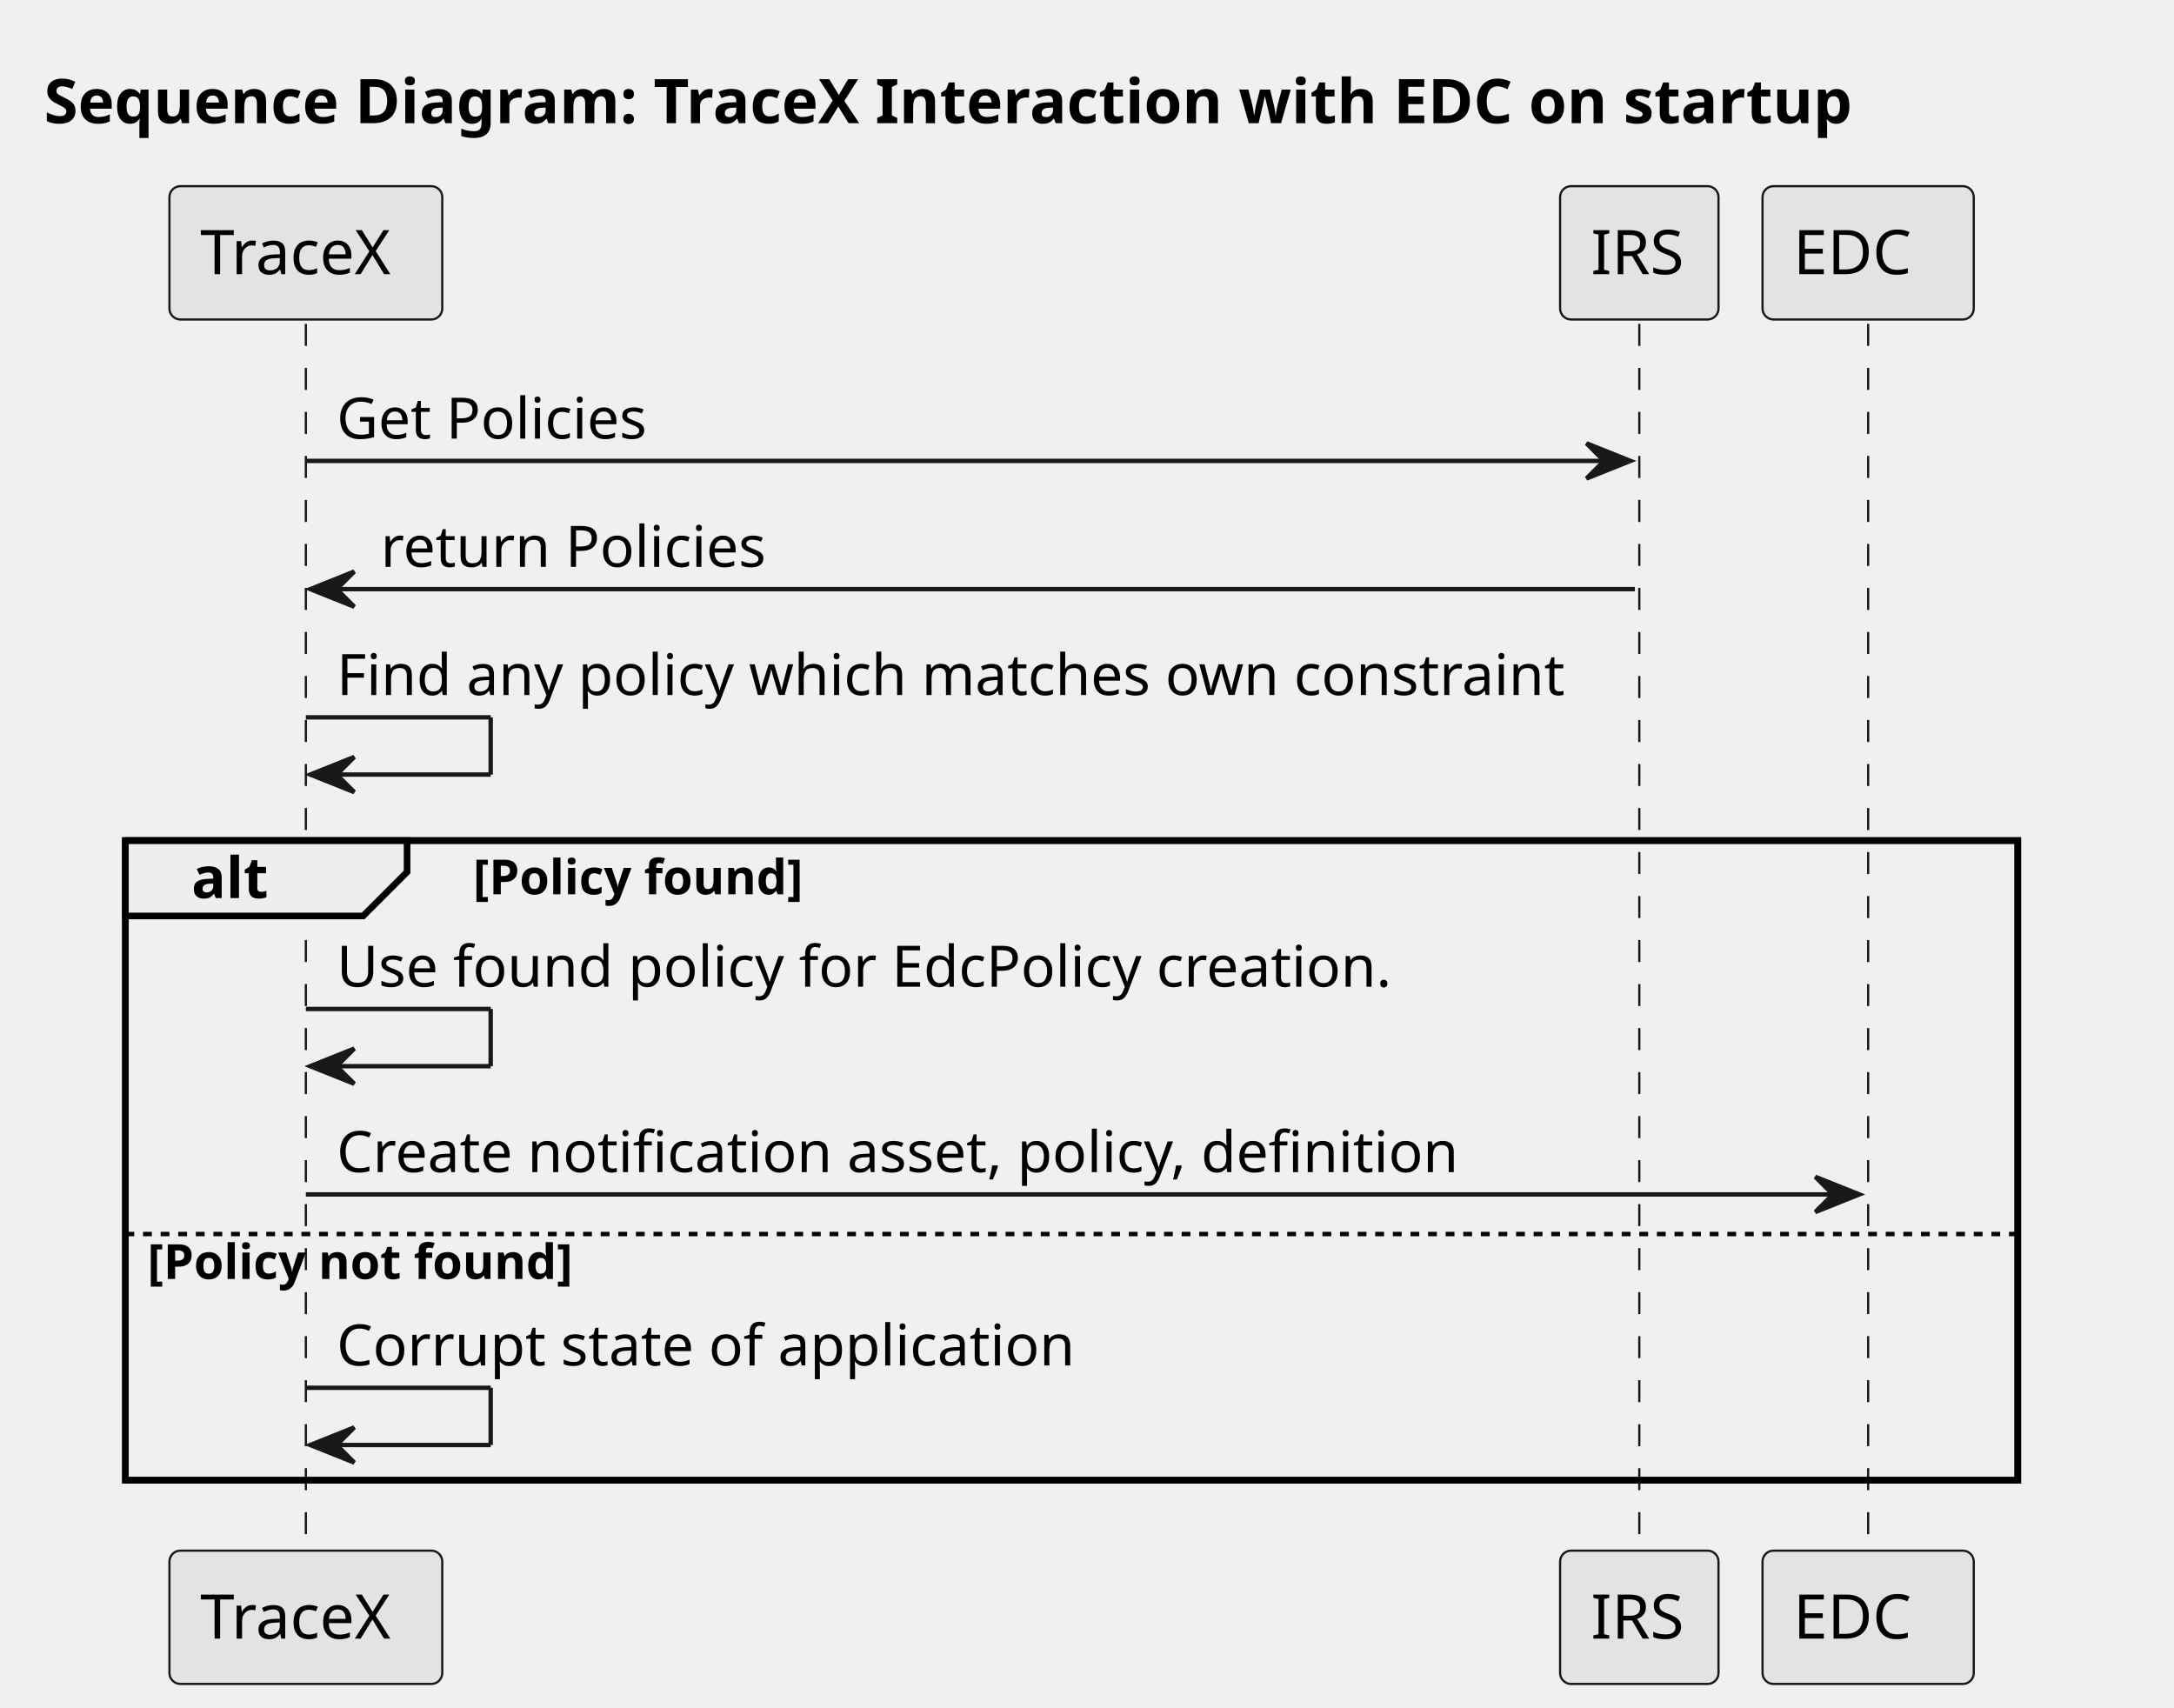
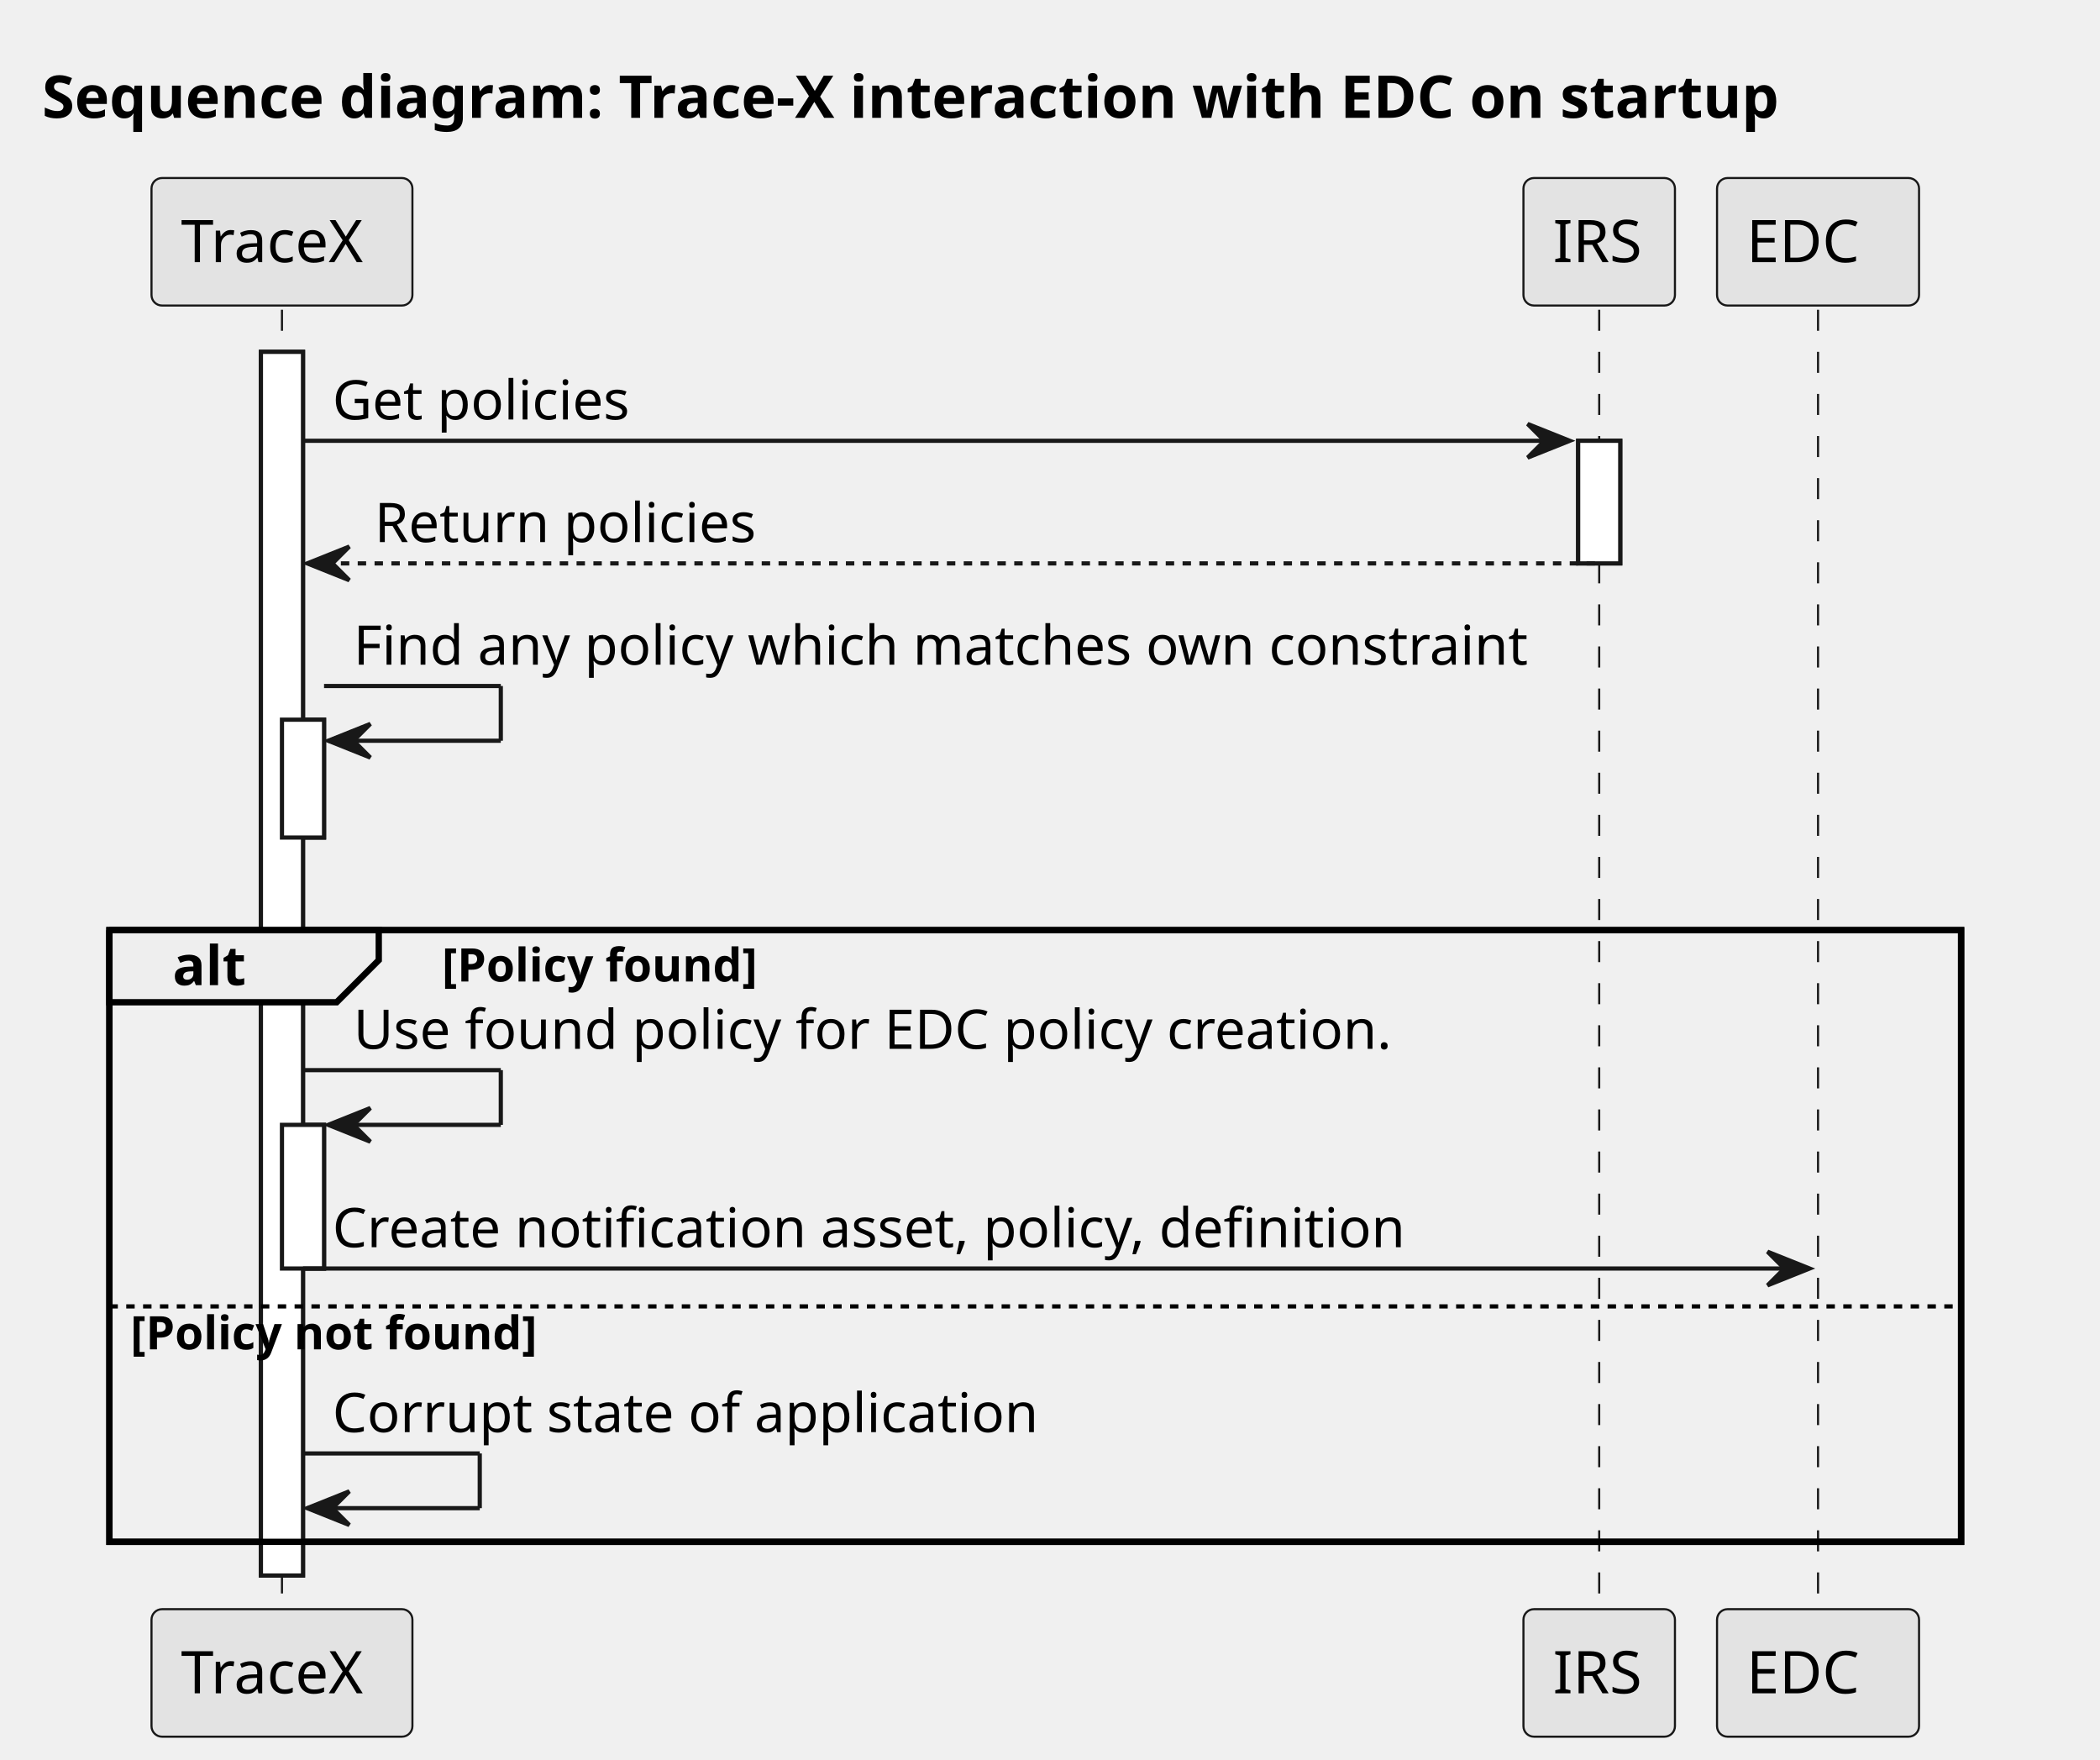
- <svg xmlns="http://www.w3.org/2000/svg" contentStyleType="text/css" height="388px" preserveAspectRatio="none" style="width:494px;height:388px;background:#FFFFFF;" version="1.1" viewBox="0 0 494 388" width="494px" zoomAndPan="magnify">
+ <svg xmlns="http://www.w3.org/2000/svg" contentStyleType="text/css" height="418px" preserveAspectRatio="none" style="width:499px;height:418px;background:#FFFFFF;" version="1.1" viewBox="0 0 499 418" width="499px" zoomAndPan="magnify">
  <defs />
  <g>
-     <text fill="#000000" font-family="Architects daughter" font-size="14" font-weight="bold" lengthAdjust="spacing" textLength="466" x="10" y="27.995">Sequence Diagram: TraceX Interaction with EDC on startup</text>
-     <rect fill="none" height="145.336" style="stroke:#000000;stroke-width:1.5;" width="430" x="28.5" y="190.992" />
-     <line style="stroke:#181818;stroke-width:0.5;stroke-dasharray:5.0,5.0;" x1="69.5" x2="69.5" y1="73.594" y2="353.328" />
-     <line style="stroke:#181818;stroke-width:0.5;stroke-dasharray:5.0,5.0;" x1="372.5" x2="372.5" y1="73.594" y2="353.328" />
-     <line style="stroke:#181818;stroke-width:0.5;stroke-dasharray:5.0,5.0;" x1="424.5" x2="424.5" y1="73.594" y2="353.328" />
-     <rect fill="#E3E3E3" height="30.297" rx="2.5" ry="2.5" style="stroke:#181818;stroke-width:0.5;" width="62" x="38.5" y="42.297" />
-     <text fill="#000000" font-family="Architects daughter" font-size="14" lengthAdjust="spacing" textLength="48" x="45.5" y="62.292">TraceX</text>
-     <rect fill="#E3E3E3" height="30.297" rx="2.5" ry="2.5" style="stroke:#181818;stroke-width:0.5;" width="62" x="38.5" y="352.328" />
-     <text fill="#000000" font-family="Architects daughter" font-size="14" lengthAdjust="spacing" textLength="48" x="45.5" y="372.323">TraceX</text>
-     <rect fill="#E3E3E3" height="30.297" rx="2.5" ry="2.5" style="stroke:#181818;stroke-width:0.5;" width="36" x="354.5" y="42.297" />
-     <text fill="#000000" font-family="Architects daughter" font-size="14" lengthAdjust="spacing" textLength="22" x="361.5" y="62.292">IRS</text>
-     <rect fill="#E3E3E3" height="30.297" rx="2.5" ry="2.5" style="stroke:#181818;stroke-width:0.5;" width="36" x="354.5" y="352.328" />
-     <text fill="#000000" font-family="Architects daughter" font-size="14" lengthAdjust="spacing" textLength="22" x="361.5" y="372.323">IRS</text>
-     <rect fill="#E3E3E3" height="30.297" rx="2.5" ry="2.5" style="stroke:#181818;stroke-width:0.5;" width="48" x="400.5" y="42.297" />
-     <text fill="#000000" font-family="Architects daughter" font-size="14" lengthAdjust="spacing" textLength="30" x="407.5" y="62.292">EDC</text>
-     <rect fill="#E3E3E3" height="30.297" rx="2.5" ry="2.5" style="stroke:#181818;stroke-width:0.5;" width="48" x="400.5" y="352.328" />
-     <text fill="#000000" font-family="Architects daughter" font-size="14" lengthAdjust="spacing" textLength="30" x="407.5" y="372.323">EDC</text>
-     <polygon fill="#181818" points="360.5,100.727,370.5,104.727,360.5,108.727,364.5,104.727" style="stroke:#181818;stroke-width:1.0;" />
-     <line style="stroke:#181818;stroke-width:1.0;" x1="69.5" x2="366.5" y1="104.727" y2="104.727" />
-     <text fill="#000000" font-family="Architects daughter" font-size="13" lengthAdjust="spacing" textLength="74" x="76.5" y="99.661">Get Policies</text>
-     <polygon fill="#181818" points="80.5,129.859,70.5,133.859,80.5,137.859,76.5,133.859" style="stroke:#181818;stroke-width:1.0;" />
-     <line style="stroke:#181818;stroke-width:1.0;" x1="74.5" x2="371.5" y1="133.859" y2="133.859" />
-     <text fill="#000000" font-family="Architects daughter" font-size="13" lengthAdjust="spacing" textLength="90" x="86.5" y="128.793">return Policies</text>
-     <line style="stroke:#181818;stroke-width:1.0;" x1="69.5" x2="111.5" y1="162.992" y2="162.992" />
-     <line style="stroke:#181818;stroke-width:1.0;" x1="111.5" x2="111.5" y1="162.992" y2="175.992" />
-     <line style="stroke:#181818;stroke-width:1.0;" x1="70.5" x2="111.5" y1="175.992" y2="175.992" />
-     <polygon fill="#181818" points="80.5,171.992,70.5,175.992,80.5,179.992,76.5,175.992" style="stroke:#181818;stroke-width:1.0;" />
-     <text fill="#000000" font-family="Architects daughter" font-size="13" lengthAdjust="spacing" textLength="289" x="76.5" y="157.926">Find any policy which matches own constraint</text>
-     <path d="M28.5,190.992 L92.5,190.992 L92.5,198.125 L82.5,208.125 L28.5,208.125 L28.5,190.992 " fill="#EEEEEE" style="stroke:#000000;stroke-width:1.5;" />
-     <rect fill="none" height="145.336" style="stroke:#000000;stroke-width:1.5;" width="430" x="28.5" y="190.992" />
-     <text fill="#000000" font-family="Architects daughter" font-size="13" font-weight="bold" lengthAdjust="spacing" textLength="19" x="43.5" y="204.059">alt</text>
-     <text fill="#000000" font-family="Architects daughter" font-size="11" font-weight="bold" lengthAdjust="spacing" textLength="89" x="107.5" y="203.203">[Policy found]</text>
-     <line style="stroke:#181818;stroke-width:1.0;" x1="69.5" x2="111.5" y1="229.258" y2="229.258" />
-     <line style="stroke:#181818;stroke-width:1.0;" x1="111.5" x2="111.5" y1="229.258" y2="242.258" />
-     <line style="stroke:#181818;stroke-width:1.0;" x1="70.5" x2="111.5" y1="242.258" y2="242.258" />
-     <polygon fill="#181818" points="80.5,238.258,70.5,242.258,80.5,246.258,76.5,242.258" style="stroke:#181818;stroke-width:1.0;" />
-     <text fill="#000000" font-family="Architects daughter" font-size="13" lengthAdjust="spacing" textLength="249" x="76.5" y="224.192">Use found policy for EdcPolicy creation.</text>
-     <polygon fill="#181818" points="412.5,267.391,422.5,271.391,412.5,275.391,416.5,271.391" style="stroke:#181818;stroke-width:1.0;" />
-     <line style="stroke:#181818;stroke-width:1.0;" x1="69.5" x2="418.5" y1="271.391" y2="271.391" />
-     <text fill="#000000" font-family="Architects daughter" font-size="13" lengthAdjust="spacing" textLength="266" x="76.5" y="266.325">Create notification asset, policy, definition</text>
-     <line style="stroke:#000000;stroke-width:1.0;stroke-dasharray:2.0,2.0;" x1="28.5" x2="458.5" y1="280.391" y2="280.391" />
-     <text fill="#000000" font-family="Architects daughter" font-size="11" font-weight="bold" lengthAdjust="spacing" textLength="114" x="33.5" y="290.601">[Policy not found]</text>
-     <line style="stroke:#181818;stroke-width:1.0;" x1="69.5" x2="111.5" y1="315.328" y2="315.328" />
-     <line style="stroke:#181818;stroke-width:1.0;" x1="111.5" x2="111.5" y1="315.328" y2="328.328" />
-     <line style="stroke:#181818;stroke-width:1.0;" x1="70.5" x2="111.5" y1="328.328" y2="328.328" />
-     <polygon fill="#181818" points="80.5,324.328,70.5,328.328,80.5,332.328,76.5,328.328" style="stroke:#181818;stroke-width:1.0;" />
-     <text fill="#000000" font-family="Architects daughter" font-size="13" lengthAdjust="spacing" textLength="174" x="76.5" y="310.262">Corrupt state of application</text>
+     <text fill="#000000" font-family="Architects daughter" font-size="14" font-weight="bold" lengthAdjust="spacing" textLength="471" x="10" y="27.995">Sequence diagram: Trace-X interaction with EDC on startup</text>
+     <rect fill="#FFFFFF" height="290.734" style="stroke:#181818;stroke-width:1.0;" width="10" x="62" y="83.594" />
+     <rect fill="#FFFFFF" height="28" style="stroke:#181818;stroke-width:1.0;" width="10" x="67" y="170.992" />
+     <rect fill="#FFFFFF" height="34.133" style="stroke:#181818;stroke-width:1.0;" width="10" x="67" y="267.258" />
+     <rect fill="#FFFFFF" height="29.133" style="stroke:#181818;stroke-width:1.0;" width="10" x="375" y="104.727" />
+     <rect fill="none" height="145.336" style="stroke:#000000;stroke-width:1.5;" width="440" x="26" y="220.992" />
+     <line style="stroke:#181818;stroke-width:0.5;stroke-dasharray:5.0,5.0;" x1="67" x2="67" y1="73.594" y2="383.328" />
+     <line style="stroke:#181818;stroke-width:0.5;stroke-dasharray:5.0,5.0;" x1="380" x2="380" y1="73.594" y2="383.328" />
+     <line style="stroke:#181818;stroke-width:0.5;stroke-dasharray:5.0,5.0;" x1="432" x2="432" y1="73.594" y2="383.328" />
+     <rect fill="#E3E3E3" height="30.297" rx="2.5" ry="2.5" style="stroke:#181818;stroke-width:0.5;" width="62" x="36" y="42.297" />
+     <text fill="#000000" font-family="Architects daughter" font-size="14" lengthAdjust="spacing" textLength="48" x="43" y="62.292">TraceX</text>
+     <rect fill="#E3E3E3" height="30.297" rx="2.5" ry="2.5" style="stroke:#181818;stroke-width:0.5;" width="62" x="36" y="382.328" />
+     <text fill="#000000" font-family="Architects daughter" font-size="14" lengthAdjust="spacing" textLength="48" x="43" y="402.323">TraceX</text>
+     <rect fill="#E3E3E3" height="30.297" rx="2.5" ry="2.5" style="stroke:#181818;stroke-width:0.5;" width="36" x="362" y="42.297" />
+     <text fill="#000000" font-family="Architects daughter" font-size="14" lengthAdjust="spacing" textLength="22" x="369" y="62.292">IRS</text>
+     <rect fill="#E3E3E3" height="30.297" rx="2.5" ry="2.5" style="stroke:#181818;stroke-width:0.5;" width="36" x="362" y="382.328" />
+     <text fill="#000000" font-family="Architects daughter" font-size="14" lengthAdjust="spacing" textLength="22" x="369" y="402.323">IRS</text>
+     <rect fill="#E3E3E3" height="30.297" rx="2.5" ry="2.5" style="stroke:#181818;stroke-width:0.5;" width="48" x="408" y="42.297" />
+     <text fill="#000000" font-family="Architects daughter" font-size="14" lengthAdjust="spacing" textLength="30" x="415" y="62.292">EDC</text>
+     <rect fill="#E3E3E3" height="30.297" rx="2.5" ry="2.5" style="stroke:#181818;stroke-width:0.5;" width="48" x="408" y="382.328" />
+     <text fill="#000000" font-family="Architects daughter" font-size="14" lengthAdjust="spacing" textLength="30" x="415" y="402.323">EDC</text>
+     <rect fill="#FFFFFF" height="290.734" style="stroke:#181818;stroke-width:1.0;" width="10" x="62" y="83.594" />
+     <rect fill="#FFFFFF" height="28" style="stroke:#181818;stroke-width:1.0;" width="10" x="67" y="170.992" />
+     <rect fill="#FFFFFF" height="34.133" style="stroke:#181818;stroke-width:1.0;" width="10" x="67" y="267.258" />
+     <rect fill="#FFFFFF" height="29.133" style="stroke:#181818;stroke-width:1.0;" width="10" x="375" y="104.727" />
+     <polygon fill="#181818" points="363,100.727,373,104.727,363,108.727,367,104.727" style="stroke:#181818;stroke-width:1.0;" />
+     <line style="stroke:#181818;stroke-width:1.0;" x1="72" x2="369" y1="104.727" y2="104.727" />
+     <text fill="#000000" font-family="Architects daughter" font-size="13" lengthAdjust="spacing" textLength="74" x="79" y="99.661">Get policies</text>
+     <polygon fill="#181818" points="83,129.859,73,133.859,83,137.859,79,133.859" style="stroke:#181818;stroke-width:1.0;" />
+     <line style="stroke:#181818;stroke-width:1.0;stroke-dasharray:2.0,2.0;" x1="77" x2="379" y1="133.859" y2="133.859" />
+     <text fill="#000000" font-family="Architects daughter" font-size="13" lengthAdjust="spacing" textLength="93" x="89" y="128.793">Return policies</text>
+     <line style="stroke:#181818;stroke-width:1.0;" x1="77" x2="119" y1="162.992" y2="162.992" />
+     <line style="stroke:#181818;stroke-width:1.0;" x1="119" x2="119" y1="162.992" y2="175.992" />
+     <line style="stroke:#181818;stroke-width:1.0;" x1="78" x2="119" y1="175.992" y2="175.992" />
+     <polygon fill="#181818" points="88,171.992,78,175.992,88,179.992,84,175.992" style="stroke:#181818;stroke-width:1.0;" />
+     <text fill="#000000" font-family="Architects daughter" font-size="13" lengthAdjust="spacing" textLength="289" x="84" y="157.926">Find any policy which matches own constraint</text>
+     <path d="M26,220.992 L90,220.992 L90,228.125 L80,238.125 L26,238.125 L26,220.992 " fill="#EEEEEE" style="stroke:#000000;stroke-width:1.5;" />
+     <rect fill="none" height="145.336" style="stroke:#000000;stroke-width:1.5;" width="440" x="26" y="220.992" />
+     <text fill="#000000" font-family="Architects daughter" font-size="13" font-weight="bold" lengthAdjust="spacing" textLength="19" x="41" y="234.059">alt</text>
+     <text fill="#000000" font-family="Architects daughter" font-size="11" font-weight="bold" lengthAdjust="spacing" textLength="89" x="105" y="233.203">[Policy found]</text>
+     <line style="stroke:#181818;stroke-width:1.0;" x1="72" x2="119" y1="254.258" y2="254.258" />
+     <line style="stroke:#181818;stroke-width:1.0;" x1="119" x2="119" y1="254.258" y2="267.258" />
+     <line style="stroke:#181818;stroke-width:1.0;" x1="78" x2="119" y1="267.258" y2="267.258" />
+     <polygon fill="#181818" points="88,263.258,78,267.258,88,271.258,84,267.258" style="stroke:#181818;stroke-width:1.0;" />
+     <text fill="#000000" font-family="Architects daughter" font-size="13" lengthAdjust="spacing" textLength="257" x="84" y="249.192">Use found policy for EDC policy creation.</text>
+     <polygon fill="#181818" points="420,297.391,430,301.391,420,305.391,424,301.391" style="stroke:#181818;stroke-width:1.0;" />
+     <line style="stroke:#181818;stroke-width:1.0;" x1="72" x2="426" y1="301.391" y2="301.391" />
+     <text fill="#000000" font-family="Architects daughter" font-size="13" lengthAdjust="spacing" textLength="266" x="79" y="296.325">Create notification asset, policy, definition</text>
+     <line style="stroke:#000000;stroke-width:1.0;stroke-dasharray:2.0,2.0;" x1="26" x2="466" y1="310.391" y2="310.391" />
+     <text fill="#000000" font-family="Architects daughter" font-size="11" font-weight="bold" lengthAdjust="spacing" textLength="114" x="31" y="320.601">[Policy not found]</text>
+     <line style="stroke:#181818;stroke-width:1.0;" x1="72" x2="114" y1="345.328" y2="345.328" />
+     <line style="stroke:#181818;stroke-width:1.0;" x1="114" x2="114" y1="345.328" y2="358.328" />
+     <line style="stroke:#181818;stroke-width:1.0;" x1="73" x2="114" y1="358.328" y2="358.328" />
+     <polygon fill="#181818" points="83,354.328,73,358.328,83,362.328,79,358.328" style="stroke:#181818;stroke-width:1.0;" />
+     <text fill="#000000" font-family="Architects daughter" font-size="13" lengthAdjust="spacing" textLength="174" x="79" y="340.262">Corrupt state of application</text>
  </g>
</svg>
